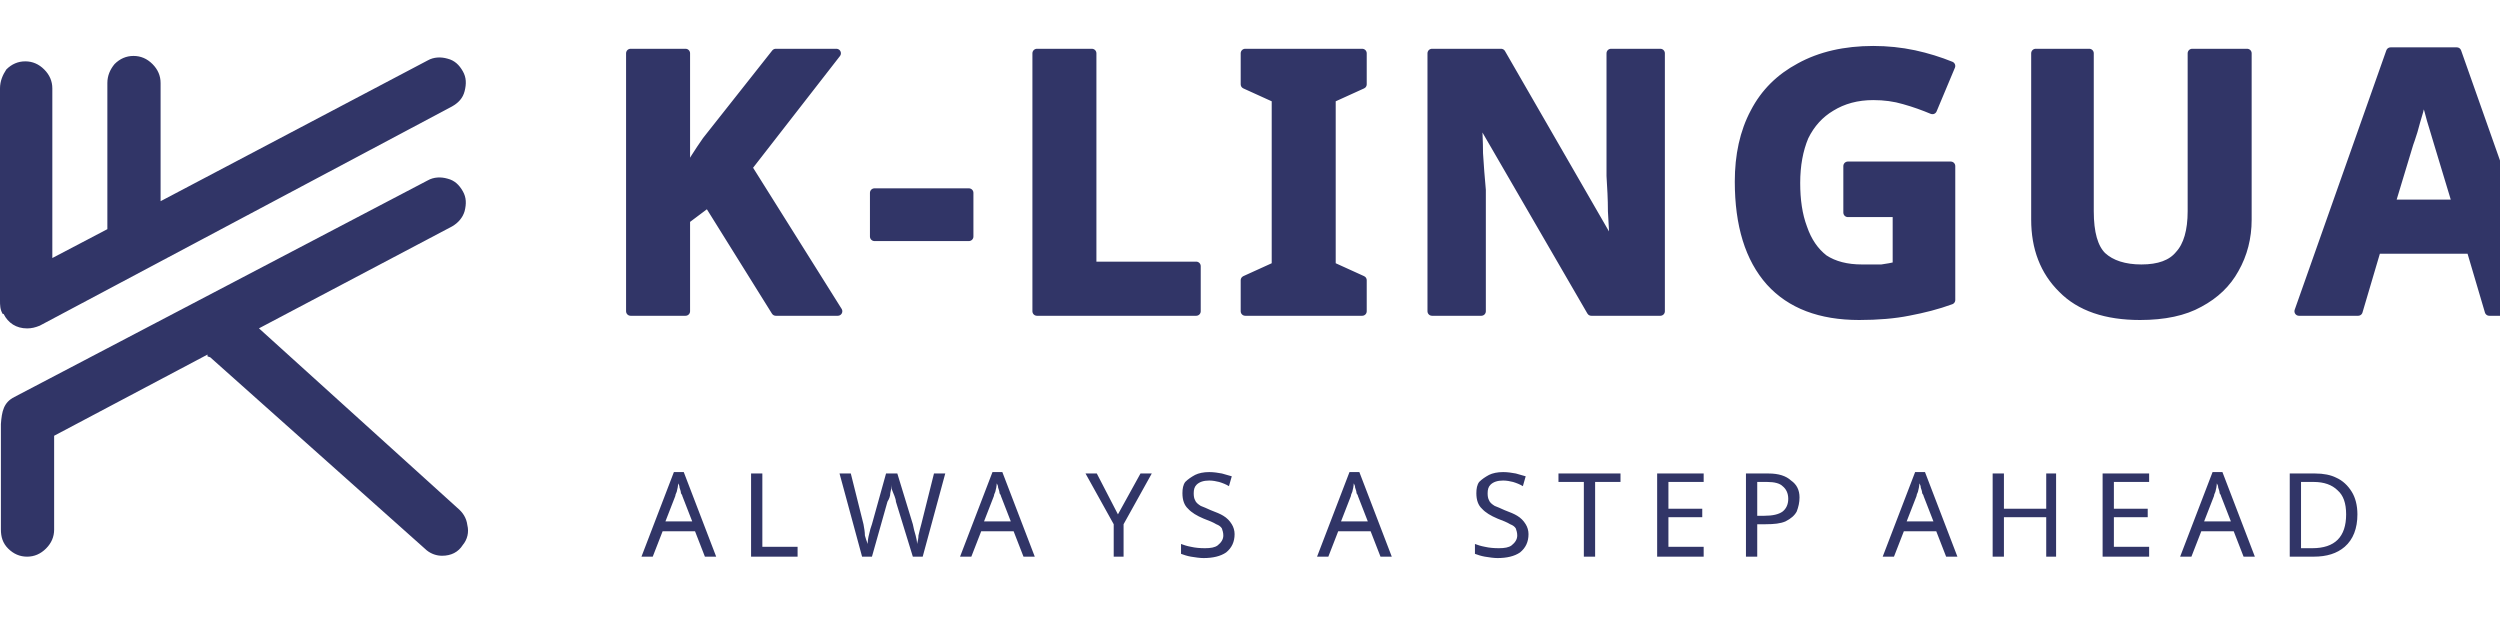
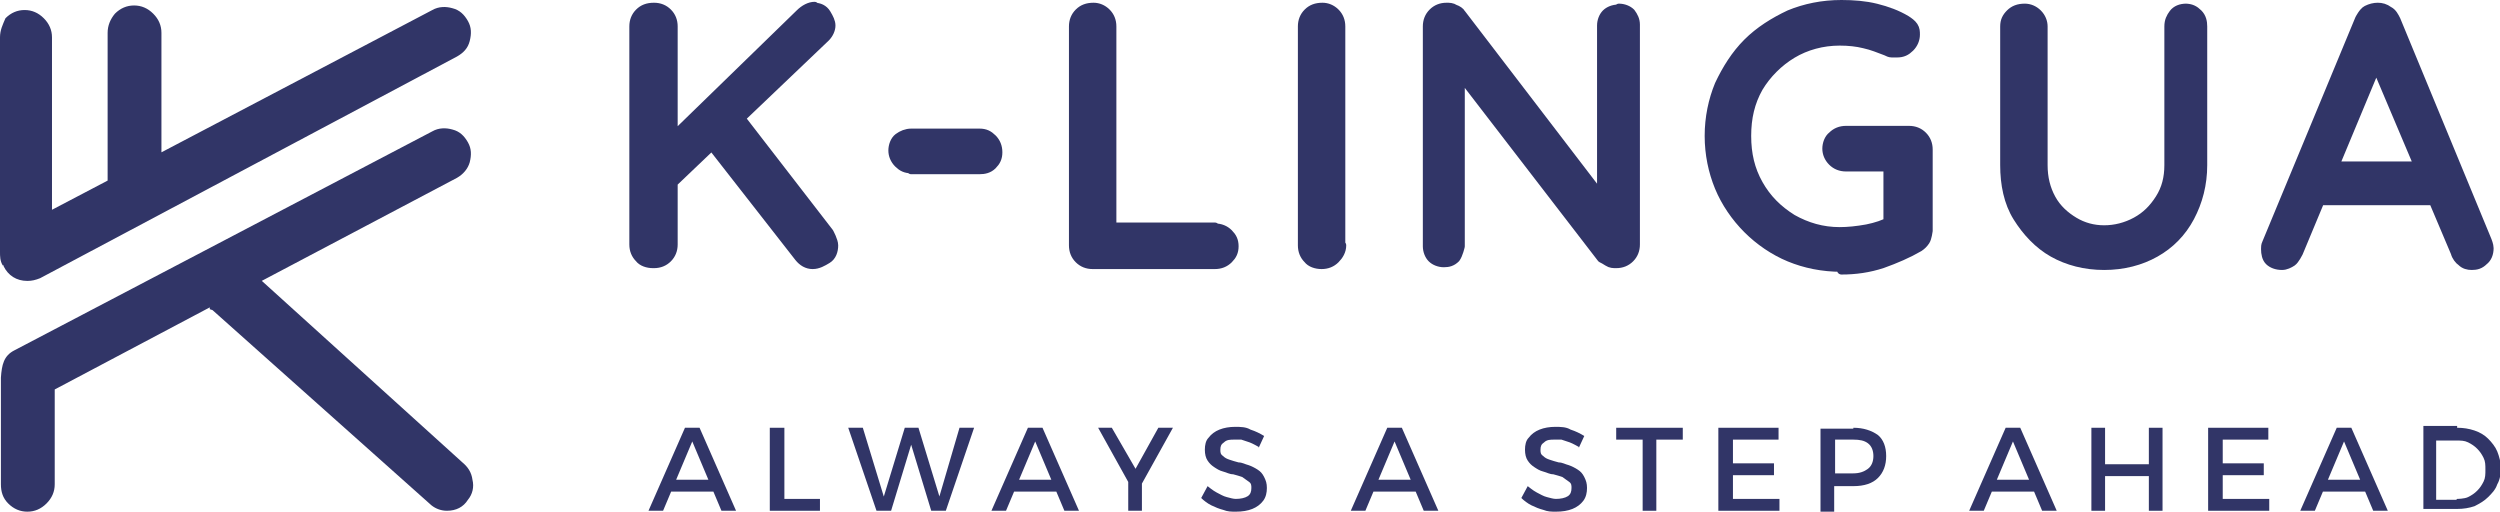
- <svg xmlns="http://www.w3.org/2000/svg" id="Layer_2" data-name="Layer 2" viewBox="0 0 27.71 6.9">
+ <svg xmlns="http://www.w3.org/2000/svg" id="Layer_2" data-name="Layer 2" viewBox="0 0 27.41 5.61">
  <defs>
    <style>
      .cls-1 {
-         letter-spacing: .2em;
+         stroke-width: 0px;
+       }
+ 
+       .cls-1, .cls-2 {
+         fill: #313567;
      }

      .cls-2 {
-         stroke-width: 0px;
-       }
- 
-       .cls-2, .cls-3, .cls-4 {
-         fill: #313567;
-       }
- 
-       .cls-3 {
-         font-family: Alexandria-Regular, Alexandria;
-         font-size: 1.3px;
-         font-variation-settings: 'wght' 400;
-       }
- 
-       .cls-5 {
-         letter-spacing: .15em;
-       }
- 
-       .cls-4 {
-         font-family: Quicksand-SemiBold, Quicksand;
-         font-size: 4px;
-         font-variation-settings: 'wght' 600;
-         font-weight: 600;
-         letter-spacing: .07em;
        stroke: #313567;
        stroke-linecap: round;
        stroke-linejoin: round;
        stroke-width: .1px;
      }
- 
-       .cls-6 {
-         letter-spacing: .2em;
-       }
    </style>
  </defs>
  <g id="Layer_1-2" data-name="Layer 1">
    <g>
-       <path class="cls-2" d="m.04,3.48c.05.1.14.16.26.16.05,0,.09-.01.14-.03L5.01,1.18c.07-.04.12-.09.14-.17.02-.08.02-.15-.02-.22-.04-.07-.09-.12-.17-.14-.07-.02-.15-.02-.22.02l-2.96,1.56V.92c0-.08-.03-.15-.09-.21-.06-.06-.13-.09-.21-.09s-.15.03-.21.09c-.05.06-.08.13-.08.21v1.62l-.61.32V.98c0-.08-.03-.15-.09-.21-.06-.06-.13-.09-.21-.09s-.15.03-.21.09C.03.83,0,.9,0,.98v2.35c0,.05,0,.1.03.15H.04Zm2.81.17l2.16-1.14c.07-.04.12-.1.14-.17.02-.08.02-.15-.02-.22-.04-.07-.09-.12-.17-.14-.07-.02-.15-.02-.22.02L.16,4.4c-.12.06-.14.16-.15.3v1.17c0,.08.02.15.08.21.06.06.13.09.21.09s.15-.03.21-.09c.06-.06.09-.13.09-.21v-1.04l1.7-.9v.02s.03.01.03.01l2.4,2.14c.05.04.11.06.17.06.1,0,.18-.04.23-.12.05-.06.07-.14.05-.22-.01-.08-.05-.14-.11-.19l-2.21-2Z" />
-       <text class="cls-4" transform="translate(6.63 3.45)">
-         <tspan x="0" y="0">K-LINGUA</tspan>
-       </text>
-       <text class="cls-3" transform="translate(7.11 6.17)">
-         <tspan class="cls-6" x="0" y="0">AL</tspan>
-         <tspan class="cls-5" x="2.18" y="0">WA</tspan>
-         <tspan class="cls-1" x="4.92" y="0">YS A STEP AHEAD</tspan>
-       </text>
+       <path class="cls-1" d="m.04,2.92c.05.1.14.16.26.16.05,0,.09-.01.14-.03L5.01.62c.07-.04.12-.09.14-.17.02-.08.02-.15-.02-.22-.04-.07-.09-.12-.17-.14-.07-.02-.15-.02-.22.02L1.77,1.67V.36c0-.08-.03-.15-.09-.21-.06-.06-.13-.09-.21-.09s-.15.03-.21.09c-.05.06-.08.13-.08.21v1.62l-.61.32V.41c0-.08-.03-.15-.09-.21-.06-.06-.13-.09-.21-.09s-.15.03-.21.09C.03.27,0,.33,0,.41v2.35c0,.05,0,.1.03.15H.04Zm2.81.17l2.16-1.14c.07-.04.12-.1.14-.17.02-.08.02-.15-.02-.22-.04-.07-.09-.12-.17-.14-.07-.02-.15-.02-.22.02L.16,3.84c-.12.06-.14.16-.15.3v1.17c0,.08.02.15.08.21.06.06.13.09.21.09s.15-.03.21-.09c.06-.06.09-.13.09-.21v-1.04l1.7-.9v.02s.03.01.03.01l2.4,2.14c.05.04.11.06.17.06.1,0,.18-.04.23-.12.05-.06.07-.14.05-.22-.01-.08-.05-.14-.11-.19l-2.21-2Z" />
+       <g>
+         <path class="cls-2" d="m7.16,2.89c-.06,0-.12-.02-.15-.06-.04-.04-.06-.09-.06-.15V.29c0-.06.02-.11.06-.15.04-.04.09-.06.16-.06.06,0,.11.02.15.06.04.04.06.09.06.15v2.39c0,.06-.02.11-.06.15-.04.04-.09.06-.15.06ZM8.93.08c.05,0,.1.02.13.07s.05.09.05.13-.02.09-.06.13l-1.72,1.64-.02-.48,1.46-1.42c.05-.05.11-.08.16-.08Zm-.02,2.82c-.06,0-.11-.03-.15-.08l-1-1.28.31-.31,1.02,1.32s.05.09.05.14c0,.06-.02.12-.07.15s-.1.06-.16.06Z" />
+         <path class="cls-2" d="m9.99,1.85c-.06,0-.1-.02-.14-.06-.04-.04-.06-.09-.06-.14s.02-.11.06-.14.09-.05.14-.05h.75c.06,0,.1.02.14.06s.06.09.06.15c0,.06-.02.1-.06.14s-.09.05-.14.05h-.75Z" />
+         <path class="cls-2" d="m13.32,2.5c.06,0,.11.02.15.06.04.04.06.08.06.14s-.02.1-.06.14c-.04.04-.09.06-.15.06h-1.34c-.06,0-.11-.02-.15-.06-.04-.04-.06-.09-.06-.15V.29c0-.06.02-.11.06-.15.04-.04.09-.06.16-.06.05,0,.1.02.14.06.04.04.06.09.06.15v2.27l-.08-.07h1.21Z" />
+         <path class="cls-2" d="m14.71,2.69c0,.06-.03.11-.07.15-.04.04-.09.06-.15.06-.06,0-.12-.02-.15-.06-.04-.04-.06-.09-.06-.15V.29c0-.06.02-.11.06-.15.04-.04.09-.06.16-.06.05,0,.1.02.14.06.04.04.06.09.06.15v2.39Z" />
+         <path class="cls-2" d="m17.75.09c.05,0,.1.02.13.05.03.04.05.08.05.13v2.41c0,.06-.02.11-.06.15s-.09.06-.15.06c-.03,0-.06,0-.09-.02s-.05-.03-.07-.04l-1.64-2.13.09-.06v2.06s-.02.09-.05.13c-.04.04-.08.05-.13.05s-.1-.02-.13-.05-.05-.08-.05-.13V.29c0-.06.02-.11.06-.15.04-.04.09-.06.15-.06.03,0,.06,0,.09.02.03.01.06.03.07.05l1.6,2.09-.06.06V.28c0-.05.02-.1.05-.13s.08-.05.13-.05Z" />
+         <path class="cls-2" d="m20.19,2.93c-.21,0-.4-.04-.57-.11s-.33-.18-.46-.31c-.13-.13-.24-.29-.31-.46-.07-.17-.11-.36-.11-.56s.04-.39.11-.56c.08-.17.18-.33.31-.46.13-.13.29-.23.46-.31.17-.07.36-.11.57-.11.13,0,.26.01.38.04s.23.07.33.13c.03.02.06.04.08.07.02.03.02.06.02.09,0,.05-.02.1-.06.14-.04.04-.08.06-.14.06-.02,0-.04,0-.06,0-.02,0-.04-.01-.06-.02-.08-.03-.15-.06-.24-.08-.08-.02-.17-.03-.27-.03-.19,0-.37.05-.52.14-.15.09-.28.22-.37.37-.09.16-.13.33-.13.53s.04.37.13.53c.09.16.21.28.37.38.16.09.33.14.52.14.09,0,.19-.01.3-.03.1-.02.19-.05.26-.09l-.03.11v-.76l.06.06h-.52c-.06,0-.11-.02-.15-.06-.04-.04-.06-.09-.06-.14s.02-.11.06-.14c.04-.04.09-.06.15-.06h.69c.06,0,.11.02.15.06.04.04.06.09.06.15v.89s-.01.08-.03.11-.04.05-.07.07c-.12.07-.26.13-.4.18-.15.05-.3.07-.45.07Z" />
+         <path class="cls-2" d="m23.96.09c.06,0,.1.02.14.06.04.04.05.09.05.14v1.52c0,.21-.05.4-.14.57-.09.17-.22.3-.38.39-.16.09-.35.14-.56.14s-.4-.05-.56-.14-.29-.23-.39-.39-.14-.36-.14-.57V.29c0-.06.02-.1.06-.14s.09-.06.16-.06c.05,0,.1.02.14.06s.06.09.06.14v1.52c0,.14.03.26.09.37s.15.19.25.25c.1.06.21.09.33.09.12,0,.24-.03.35-.09.11-.06.19-.14.26-.25.07-.11.1-.23.1-.37V.29c0-.06.02-.1.05-.14s.08-.06.14-.06Z" />
+         <path class="cls-2" d="m26.1.61l-.9,2.16s-.04.08-.07.1c-.03.02-.07.04-.11.04-.06,0-.11-.02-.14-.05s-.04-.08-.04-.13c0-.02,0-.04.01-.06l1.02-2.46s.04-.08.08-.1c.04-.02.08-.03.12-.03.04,0,.08.01.12.04.04.02.06.06.08.1l1,2.42s.02.05.02.08c0,.06-.02.11-.06.14-.04.04-.08.05-.13.05-.04,0-.08-.01-.11-.04-.03-.02-.06-.06-.07-.1l-.91-2.15h.1Zm-.74,1.59l.18-.38h1.13l.07.38h-1.38Z" />
+       </g>
+       <g>
+         <path class="cls-1" d="m7.51,4.69h.16l.4.91h-.16l-.32-.76-.32.76h-.16l.4-.91Zm-.2.57h.55v.13h-.55v-.13Z" />
+         <path class="cls-1" d="m8.45,4.69h.15v.78h.39v.13h-.55v-.91Z" />
+         <path class="cls-1" d="m9.29,4.69h.17l.25.82h-.04l.25-.82h.15l.25.82h-.04l.24-.82h.16l-.31.91h-.16l-.24-.79h.04s-.24.79-.24.79h-.16l-.31-.91Z" />
+         <path class="cls-1" d="m11.27,4.69h.16l.4.91h-.16l-.32-.76-.32.76h-.16l.4-.91Zm-.2.57h.55v.13h-.55v-.13Z" />
+         <path class="cls-1" d="m12.03,4.69h.16l.26.45.25-.45h.16l-.4.72h-.02l-.4-.72Zm.34.53h.15v.38h-.15v-.38Z" />
+         <path class="cls-1" d="m13.8,4.9s-.07-.04-.1-.05c-.03-.01-.06-.02-.09-.03-.03,0-.06,0-.08,0-.04,0-.08,0-.11.03-.03.02-.04.04-.04.08,0,.03,0,.05.03.07.02.02.04.03.07.04.03.01.06.02.1.03.04,0,.07.02.11.03.03.01.07.03.1.05.03.02.05.04.07.08s.03.07.03.12c0,.05-.01.1-.04.14-.03.04-.07.07-.12.09s-.11.03-.18.03c-.05,0-.09,0-.14-.02-.04-.01-.09-.03-.13-.05-.04-.02-.08-.05-.11-.08l.07-.13s.06.05.1.07c.04.02.07.04.11.05s.07.02.1.02c.05,0,.1-.01.13-.03.03-.02.04-.05.04-.09,0-.03,0-.05-.03-.07s-.04-.03-.07-.05c-.03-.01-.06-.02-.1-.03-.04,0-.07-.02-.11-.03s-.07-.03-.1-.05c-.03-.02-.05-.04-.07-.07-.02-.03-.03-.07-.03-.12,0-.05.01-.1.04-.13.03-.04.07-.07.12-.09s.11-.03.17-.03c.06,0,.12,0,.17.03.06.02.1.04.15.07l-.06.13Z" />
+         <path class="cls-1" d="m15.21,4.69h.16l.4.91h-.16l-.32-.76-.32.76h-.16l.4-.91Zm-.2.57h.55v.13h-.55v-.13Z" />
+         <path class="cls-1" d="m17.31,4.9s-.07-.04-.1-.05c-.03-.01-.06-.02-.09-.03-.03,0-.06,0-.08,0-.04,0-.08,0-.11.03-.03.02-.04.04-.04.08,0,.03,0,.05.03.07.02.02.04.03.07.04.03.01.06.02.1.03.04,0,.07.02.11.03.03.01.07.03.1.05.03.02.05.04.07.08s.03.07.03.12c0,.05-.01.1-.04.14-.03.04-.07.07-.12.09s-.11.03-.18.03c-.05,0-.09,0-.14-.02-.04-.01-.09-.03-.13-.05-.04-.02-.08-.05-.11-.08l.07-.13s.06.05.1.07c.04.02.07.04.11.05s.07.02.1.02c.05,0,.1-.01.13-.03.03-.02.04-.05.04-.09,0-.03,0-.05-.03-.07s-.04-.03-.07-.05c-.03-.01-.06-.02-.1-.03-.04,0-.07-.02-.11-.03s-.07-.03-.1-.05c-.03-.02-.05-.04-.07-.07-.02-.03-.03-.07-.03-.12,0-.05.01-.1.04-.13.03-.04.07-.07.12-.09s.11-.03.17-.03c.06,0,.12,0,.17.03.06.02.1.04.15.07l-.06.13Z" />
+         <path class="cls-1" d="m17.72,4.69h.73v.13h-.29v.78h-.15v-.78h-.29v-.13Z" />
+         <path class="cls-1" d="m18.85,4.69h.65v.13h-.5v.26h.45v.13h-.45v.26h.51v.13h-.67v-.91Z" />
+         <path class="cls-1" d="m20.32,4.69c.11,0,.2.03.27.08.06.05.09.13.09.23,0,.1-.03.18-.09.24-.06.06-.15.09-.27.09h-.28l.07-.07v.35h-.15v-.91h.36Zm0,.5c.07,0,.12-.02.16-.05.04-.03.06-.08.06-.14s-.02-.11-.06-.14c-.04-.03-.09-.04-.16-.04h-.27l.07-.07v.51l-.07-.07h.27Z" />
+         <path class="cls-1" d="m21.99,4.69h.16l.4.91h-.16l-.32-.76-.32.76h-.16l.4-.91Zm-.2.57h.55v.13h-.55v-.13Z" />
+         <path class="cls-1" d="m22.93,4.69h.15v.4h.48v-.4h.15v.91h-.15v-.38h-.48v.38h-.15v-.91Z" />
+         <path class="cls-1" d="m24.22,4.69h.65v.13h-.5v.26h.45v.13h-.45v.26h.51v.13h-.67v-.91Z" />
+         <path class="cls-1" d="m25.62,4.69h.16l.4.91h-.16l-.32-.76-.32.76h-.16l.4-.91Zm-.2.57h.55v.13h-.55v-.13Z" />
+         <path class="cls-1" d="m26.94,4.69c.07,0,.13.01.19.03.06.02.11.05.15.09s.08.09.1.14.04.12.04.18-.01.13-.04.18c-.02.06-.06.1-.1.14-.04.04-.09.07-.15.1-.06.02-.12.03-.19.03h-.37v-.91h.37Zm0,.78s.08,0,.12-.02.07-.04.1-.07c.03-.03.05-.06.07-.1.02-.04.02-.08.02-.13s0-.09-.02-.13c-.02-.04-.04-.07-.07-.1-.03-.03-.06-.05-.1-.07-.04-.02-.08-.02-.13-.02h-.22v.65h.22Z" />
+       </g>
    </g>
  </g>
</svg>
